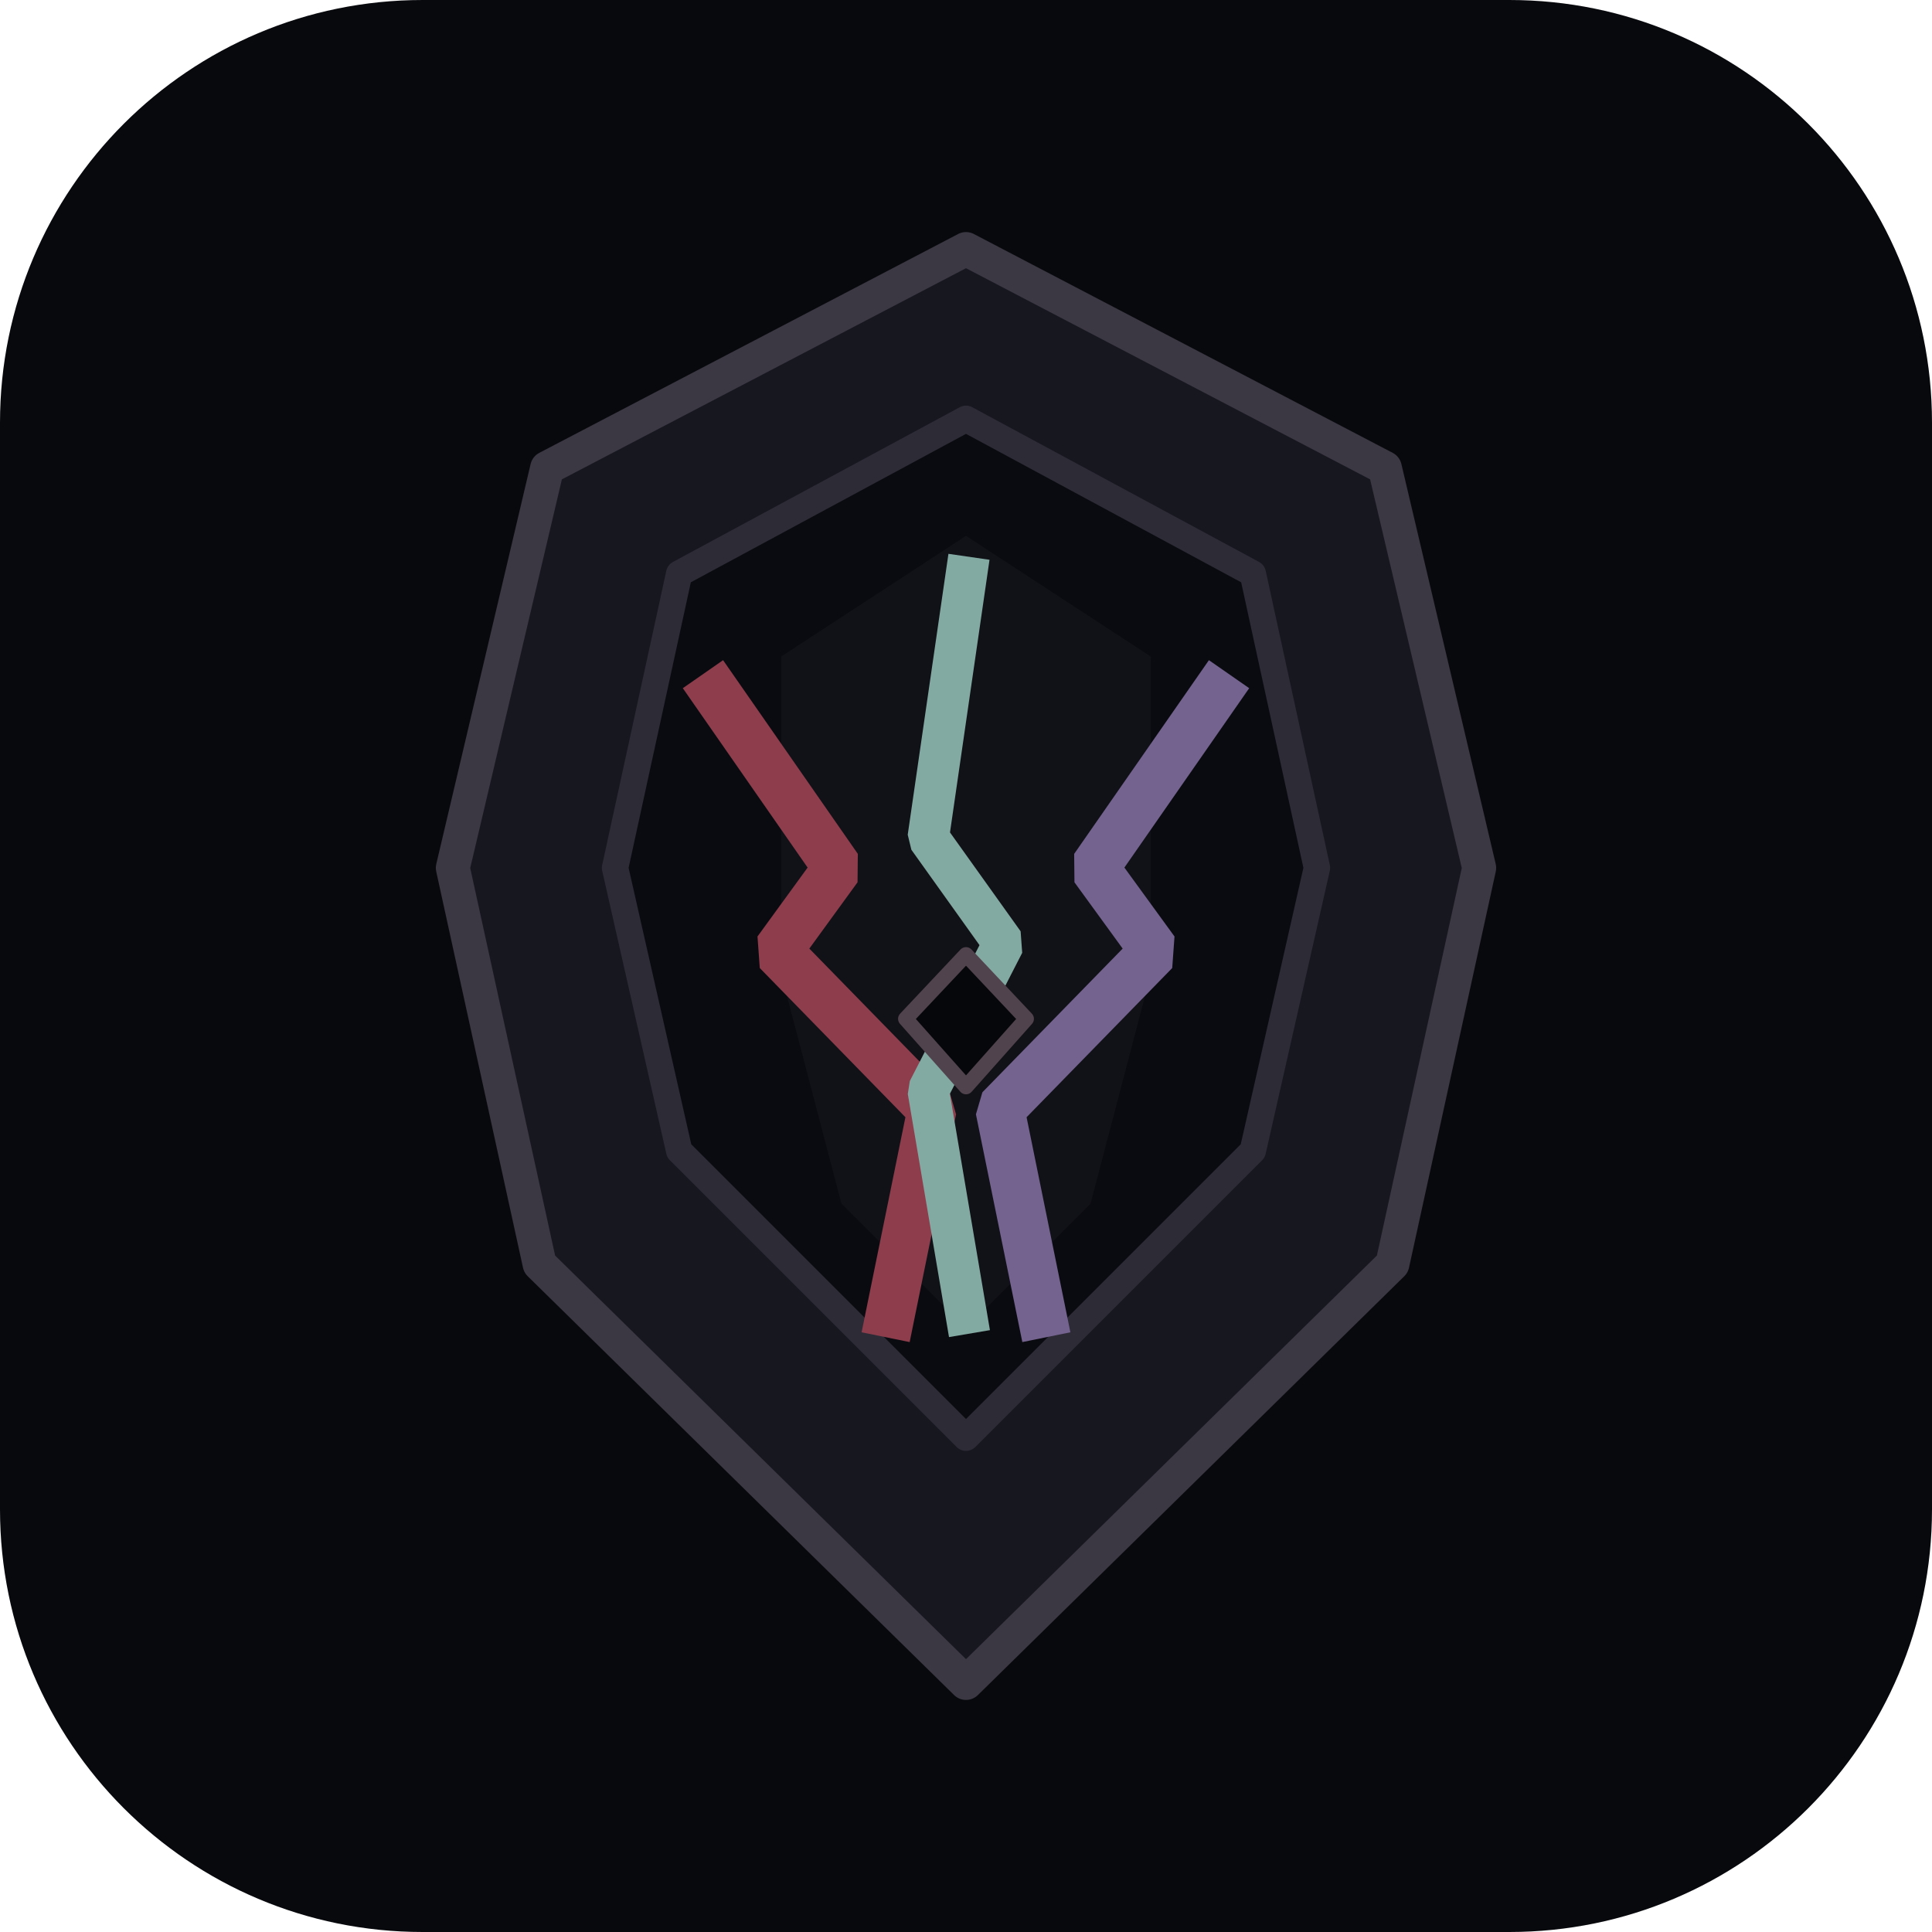
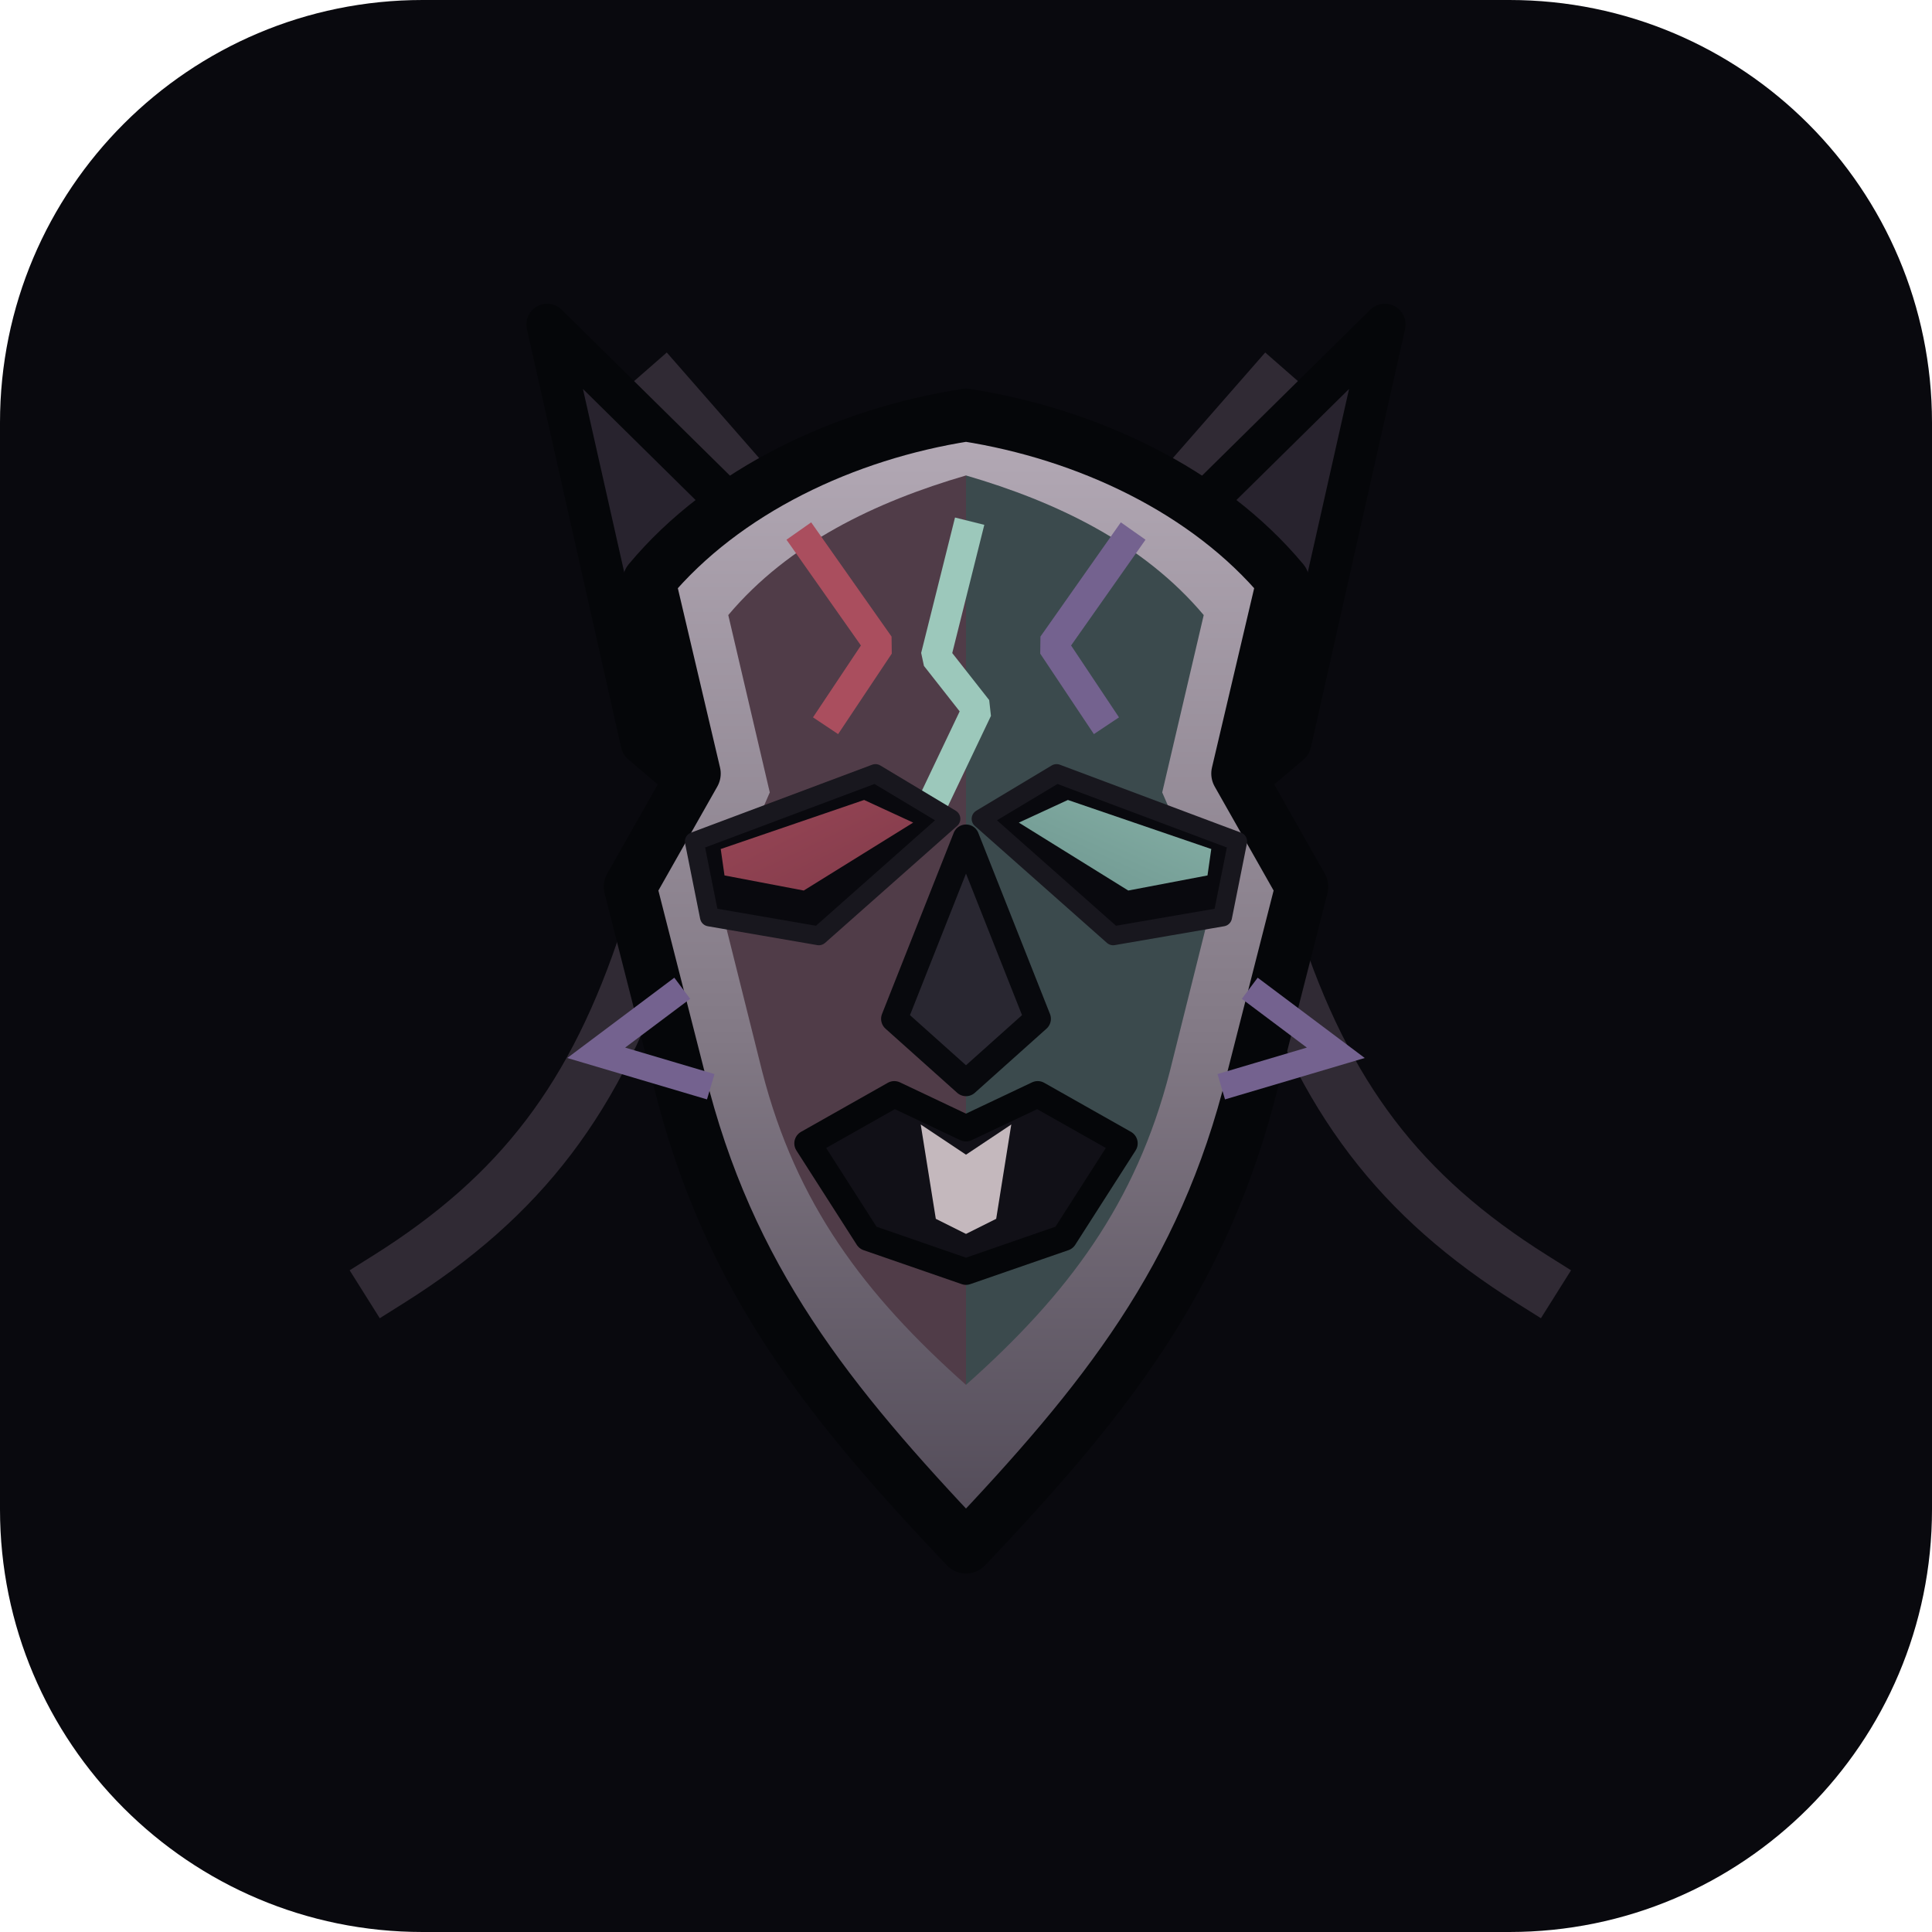
<svg xmlns="http://www.w3.org/2000/svg" viewBox="0 0 512 512" fill="none">
-   <rect width="512" height="512" rx="112" fill="#08090d" />
-   <path d="m256 66 111 58 25 106-23 105-113 111-113-111-23-105 25-106 111-58Z" fill="#171720" stroke="#3b3743" stroke-width="9" stroke-linejoin="round" />
-   <path d="m256 111 76 41 17 78-17 75-76 76-76-76-17-75 17-78 76-41Z" fill="#0a0b10" stroke="#2d2b36" stroke-width="7" stroke-linejoin="round" />
-   <path d="M256 142 305 174v84l-16 61-33 33-33-33-16-61v-84l49-32Z" fill="#111118" />
-   <path d="m190 184 32 46-16 22 41 42-11 54" stroke="#8d3d4b" stroke-width="13" stroke-linecap="square" stroke-linejoin="bevel" />
-   <path d="m322 184-32 46 16 22-41 42 11 54" stroke="#74628f" stroke-width="13" stroke-linecap="square" stroke-linejoin="bevel" />
-   <path d="m256 153-10 69 20 28-20 39 10 59" stroke="#83a9a3" stroke-width="11" stroke-linecap="square" stroke-linejoin="bevel" />
-   <path d="m256 253 16 17-16 18-16-18 16-17Z" fill="#06070a" stroke="#51434d" stroke-width="4" stroke-linejoin="round" />
+   <defs>
+     <linearGradient id="porcelain" x1="256" y1="110" x2="256" y2="410" gradientUnits="userSpaceOnUse">
+       <stop stop-color="#b4aab6" />
+       <stop offset=".55" stop-color="#827985" />
+       <stop offset="1" stop-color="#504956" />
+     </linearGradient>
+     <linearGradient id="ember" x1="175" y1="184" x2="239" y2="316" gradientUnits="userSpaceOnUse">
+       <stop stop-color="#aa4e5e" />
+       <stop offset="1" stop-color="#5b2938" />
+     </linearGradient>
+     <linearGradient id="sanctuary" x1="337" y1="178" x2="275" y2="314" gradientUnits="userSpaceOnUse">
+       <stop stop-color="#9cc8bb" />
+       <stop offset="1" stop-color="#456a69" />
+     </linearGradient>
+   </defs>
+   <rect width="512" height="512" rx="112" fill="#09090e" />
+   <path d="M103 339c35-22 55-48 69-91m234 91c-35-22-55-48-69-91M176 104l35 40m125-40-35 40" stroke="#302a34" stroke-width="15" stroke-linecap="square" />
+   <path d="m217 157-72-71 25 111 47 40-20-50Zm78 0 72-71-25 111-47 40 20-50Z" fill="#28232e" stroke="#050609" stroke-width="11" stroke-linejoin="round" />
+   <path d="M256 110c-32 5-64 20-84 44l12 51-17 30 13 51c13 53 40 86 76 124 36-38 63-71 76-124l13-51-17-30 12-51c-20-24-52-39-84-44Z" fill="url(#porcelain)" stroke="#050609" stroke-width="14" stroke-linejoin="round" />
+   <path d="M256 126c-24 7-47 18-63 37l11 47-13 30 11 44c9 35 27 59 54 83V126Z" fill="#503c48" />
+   <path d="M256 126c24 7 47 18 63 37l-11 47 13 30-11 44c-9 35-27 59-54 83V126Z" fill="#3b4a4d" />
+   <path d="m214 144 19 27-12 18" stroke="#aa4e5e" stroke-linecap="square" stroke-linejoin="bevel" stroke-width="8" />
+   <path d="m298 144-19 27 12 18" stroke="#74628f" stroke-linecap="square" stroke-linejoin="bevel" stroke-width="8" />
+   <path d="m256 142-8 32 11 14-10 21" stroke="#9cc8bb" stroke-linecap="square" stroke-linejoin="bevel" stroke-width="8" />
+   <path d="m184 223 48-18 20 12-35 31-29-5Zm144 0-48-18-20 12 35 31 29-5Z" fill="#09090e" stroke="#18171e" stroke-width="5" stroke-linejoin="round" />
+   <path d="m191 225 38-13 13 6-29 18-21-4Z" fill="url(#ember)" />
+   <path d="m321 225-38-13-13 6 29 18 21-4Z" fill="url(#sanctuary)" />
+   <path d="m256 222-19 48 19 17 19-17-19-48Z" fill="#292731" stroke="#08090d" stroke-width="7" stroke-linejoin="round" />
+   <path d="m214 303 23-13 19 9 19-9 23 13-16 25-26 9-26-9-16-25Z" fill="#111017" stroke="#050609" stroke-width="7" stroke-linejoin="round" />
+   <path d="m244 298 12 8 12-8-4 25-8 4-8-4-4-25Z" fill="#c4b8bd" />
+   <path d="m178 264-20 15 27 8m149-23 20 15-27 8" stroke="#74628f" stroke-width="7" stroke-linecap="square" />
</svg>
